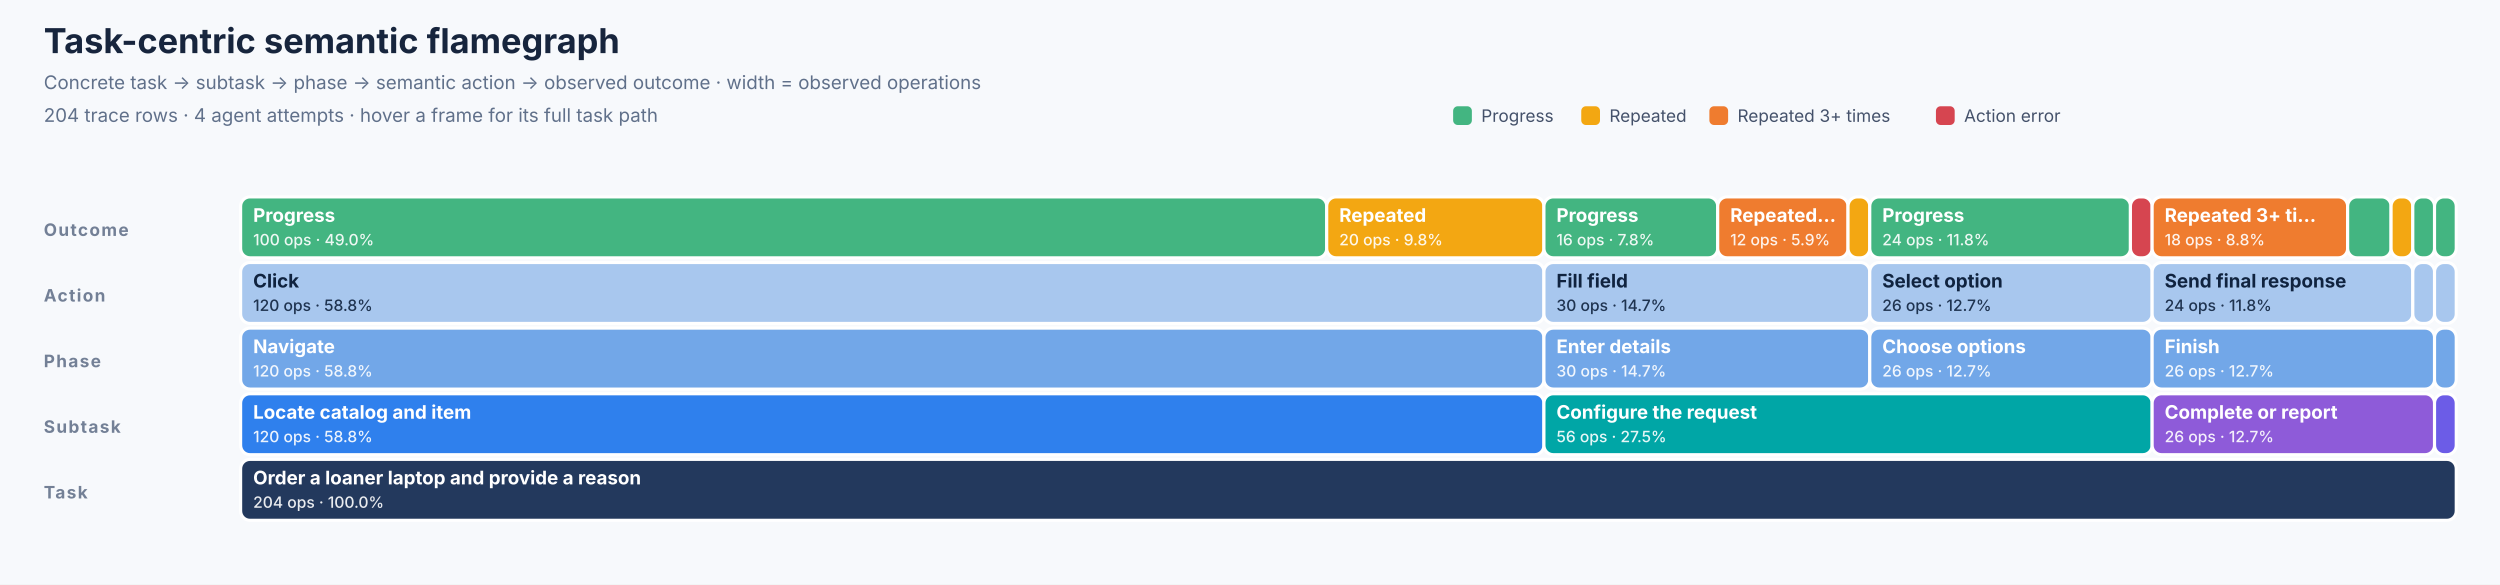
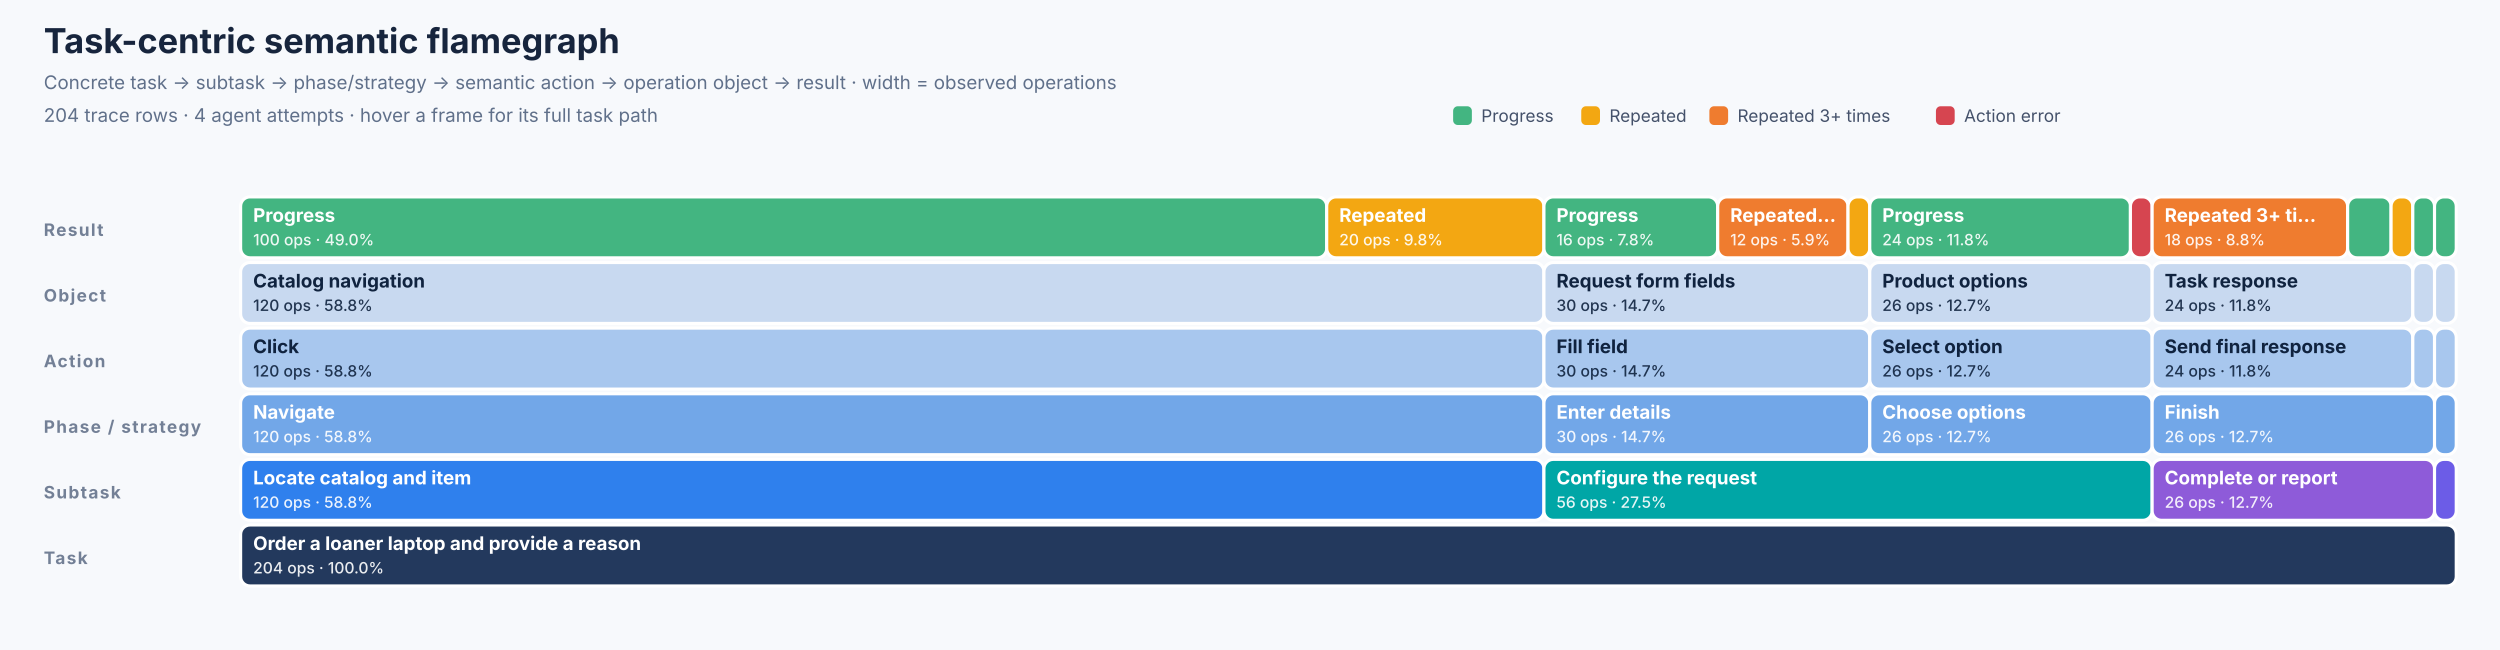
- <svg xmlns="http://www.w3.org/2000/svg" width="1600" height="374" viewBox="0 0 1600 374">
+ <svg xmlns="http://www.w3.org/2000/svg" width="1600" height="416" viewBox="0 0 1600 416">
  <style>
text{font-family:Inter,ui-sans-serif,system-ui,-apple-system,BlinkMacSystemFont,Segoe UI,sans-serif}
.title{font-size:22px;font-weight:750;fill:#17253d}
.subtitle{font-size:12px;fill:#60708a}
.layer{font-size:11px;font-weight:700;fill:#738096;text-transform:uppercase;letter-spacing:.08em}
.frame rect{stroke:#fff;stroke-width:2}
.frame:hover rect{stroke:#17253d;stroke-width:2.5}
.label{font-size:12px;font-weight:700}
.value{font-size:10px;font-weight:500;opacity:.9}
.legend{font-size:11px;fill:#44516a}
</style>
  <rect width="100%" height="100%" fill="#f7f9fc" />
  <text class="title" x="28" y="34">Task-centric semantic flamegraph</text>
-   <text class="subtitle" x="28" y="57">Concrete task → subtask → phase → semantic action → observed outcome · width = observed operations</text>
+   <text class="subtitle" x="28" y="57">Concrete task → subtask → phase/strategy → semantic action → operation object → result · width = observed operations</text>
  <text class="subtitle" x="28" y="78">204 trace rows · 4 agent attempts · hover a frame for its full task path</text>
  <rect x="930" y="68" width="12" height="12" rx="3" fill="#43b581" />
  <text class="legend" x="948" y="78">Progress</text>
  <rect x="1012" y="68" width="12" height="12" rx="3" fill="#f3a712" />
  <text class="legend" x="1030" y="78">Repeated</text>
  <rect x="1094" y="68" width="12" height="12" rx="3" fill="#ef7c2f" />
  <text class="legend" x="1112" y="78">Repeated 3+ times</text>
  <rect x="1239" y="68" width="12" height="12" rx="3" fill="#d64550" />
  <text class="legend" x="1257" y="78">Action error</text>
-   <text class="layer" x="28" y="151">Outcome</text>
-   <text class="layer" x="28" y="193">Action</text>
-   <text class="layer" x="28" y="235">Phase</text>
-   <text class="layer" x="28" y="277">Subtask</text>
-   <text class="layer" x="28" y="319">Task</text>
+   <text class="layer" x="28" y="151">Result</text>
+   <text class="layer" x="28" y="193">Object</text>
+   <text class="layer" x="28" y="235">Action</text>
+   <text class="layer" x="28" y="277">Phase / strategy</text>
+   <text class="layer" x="28" y="319">Subtask</text>
+   <text class="layer" x="28" y="361">Task</text>
  <g class="frame">
-     <rect x="154.000" y="294" width="1418.000" height="39" rx="6" fill="#23395d" />
-     <text class="label" x="162.000" y="310" fill="#ffffff">Order a loaner laptop and provide a reason</text>
-     <text class="value" x="162.000" y="325" fill="#ffffff">204 ops · 100.0%</text>
+     <rect x="154.000" y="336" width="1418.000" height="39" rx="6" fill="#23395d" />
+     <text class="label" x="162.000" y="352" fill="#ffffff">Order a loaner laptop and provide a reason</text>
+     <text class="value" x="162.000" y="367" fill="#ffffff">204 ops · 100.0%</text>
  </g>
  <g class="frame">
-     <rect x="154.000" y="252" width="834.118" height="39" rx="6" fill="#2f80ed" />
-     <text class="label" x="162.000" y="268" fill="#ffffff">Locate catalog and item</text>
+     <rect x="154.000" y="294" width="834.118" height="39" rx="6" fill="#2f80ed" />
+     <text class="label" x="162.000" y="310" fill="#ffffff">Locate catalog and item</text>
+     <text class="value" x="162.000" y="325" fill="#ffffff">120 ops · 58.8%</text>
+   </g>
+   <g class="frame">
+     <rect x="154.000" y="252" width="834.118" height="39" rx="6" fill="#72a7e8" />
+     <text class="label" x="162.000" y="268" fill="#ffffff">Navigate</text>
    <text class="value" x="162.000" y="283" fill="#ffffff">120 ops · 58.8%</text>
  </g>
  <g class="frame">
-     <rect x="154.000" y="210" width="834.118" height="39" rx="6" fill="#72a7e8" />
-     <text class="label" x="162.000" y="226" fill="#ffffff">Navigate</text>
-     <text class="value" x="162.000" y="241" fill="#ffffff">120 ops · 58.8%</text>
+     <rect x="154.000" y="210" width="834.118" height="39" rx="6" fill="#a8c7ee" />
+     <text class="label" x="162.000" y="226" fill="#10233f">Click</text>
+     <text class="value" x="162.000" y="241" fill="#10233f">120 ops · 58.8%</text>
  </g>
  <g class="frame">
-     <rect x="154.000" y="168" width="834.118" height="39" rx="6" fill="#a8c7ee" />
-     <text class="label" x="162.000" y="184" fill="#10233f">Click</text>
+     <rect x="154.000" y="168" width="834.118" height="39" rx="6" fill="#c8d9f0" />
+     <text class="label" x="162.000" y="184" fill="#10233f">Catalog navigation</text>
    <text class="value" x="162.000" y="199" fill="#10233f">120 ops · 58.8%</text>
  </g>
  <g class="frame">
    <rect x="154.000" y="126" width="695.098" height="39" rx="6" fill="#43b581" />
    <text class="label" x="162.000" y="142" fill="#ffffff">Progress</text>
    <text class="value" x="162.000" y="157" fill="#ffffff">100 ops · 49.0%</text>
  </g>
  <g class="frame">
    <rect x="849.098" y="126" width="139.020" height="39" rx="6" fill="#f3a712" />
    <text class="label" x="857.098" y="142" fill="#ffffff">Repeated</text>
    <text class="value" x="857.098" y="157" fill="#ffffff">20 ops · 9.8%</text>
  </g>
  <g class="frame">
-     <rect x="988.118" y="252" width="389.255" height="39" rx="6" fill="#00a6a6" />
-     <text class="label" x="996.118" y="268" fill="#ffffff">Configure the request</text>
-     <text class="value" x="996.118" y="283" fill="#ffffff">56 ops · 27.5%</text>
+     <rect x="988.118" y="294" width="389.255" height="39" rx="6" fill="#00a6a6" />
+     <text class="label" x="996.118" y="310" fill="#ffffff">Configure the request</text>
+     <text class="value" x="996.118" y="325" fill="#ffffff">56 ops · 27.5%</text>
  </g>
  <g class="frame">
-     <rect x="988.118" y="210" width="208.529" height="39" rx="6" fill="#72a7e8" />
-     <text class="label" x="996.118" y="226" fill="#ffffff">Enter details</text>
-     <text class="value" x="996.118" y="241" fill="#ffffff">30 ops · 14.7%</text>
+     <rect x="988.118" y="252" width="208.529" height="39" rx="6" fill="#72a7e8" />
+     <text class="label" x="996.118" y="268" fill="#ffffff">Enter details</text>
+     <text class="value" x="996.118" y="283" fill="#ffffff">30 ops · 14.7%</text>
  </g>
  <g class="frame">
-     <rect x="988.118" y="168" width="208.529" height="39" rx="6" fill="#a8c7ee" />
-     <text class="label" x="996.118" y="184" fill="#10233f">Fill field</text>
+     <rect x="988.118" y="210" width="208.529" height="39" rx="6" fill="#a8c7ee" />
+     <text class="label" x="996.118" y="226" fill="#10233f">Fill field</text>
+     <text class="value" x="996.118" y="241" fill="#10233f">30 ops · 14.7%</text>
+   </g>
+   <g class="frame">
+     <rect x="988.118" y="168" width="208.529" height="39" rx="6" fill="#c8d9f0" />
+     <text class="label" x="996.118" y="184" fill="#10233f">Request form fields</text>
    <text class="value" x="996.118" y="199" fill="#10233f">30 ops · 14.7%</text>
  </g>
  <g class="frame">
    <rect x="988.118" y="126" width="111.216" height="39" rx="6" fill="#43b581" />
    <text class="label" x="996.118" y="142" fill="#ffffff">Progress</text>
    <text class="value" x="996.118" y="157" fill="#ffffff">16 ops · 7.8%</text>
  </g>
  <g class="frame">
    <rect x="1099.333" y="126" width="83.412" height="39" rx="6" fill="#ef7c2f" />
    <text class="label" x="1107.333" y="142" fill="#ffffff">Repeated…</text>
    <text class="value" x="1107.333" y="157" fill="#ffffff">12 ops · 5.9%</text>
  </g>
  <g class="frame">
    <rect x="1182.745" y="126" width="13.902" height="39" rx="6" fill="#f3a712" />
  </g>
  <g class="frame">
-     <rect x="1196.647" y="210" width="180.725" height="39" rx="6" fill="#72a7e8" />
-     <text class="label" x="1204.647" y="226" fill="#ffffff">Choose options</text>
-     <text class="value" x="1204.647" y="241" fill="#ffffff">26 ops · 12.7%</text>
+     <rect x="1196.647" y="252" width="180.725" height="39" rx="6" fill="#72a7e8" />
+     <text class="label" x="1204.647" y="268" fill="#ffffff">Choose options</text>
+     <text class="value" x="1204.647" y="283" fill="#ffffff">26 ops · 12.7%</text>
  </g>
  <g class="frame">
-     <rect x="1196.647" y="168" width="180.725" height="39" rx="6" fill="#a8c7ee" />
-     <text class="label" x="1204.647" y="184" fill="#10233f">Select option</text>
+     <rect x="1196.647" y="210" width="180.725" height="39" rx="6" fill="#a8c7ee" />
+     <text class="label" x="1204.647" y="226" fill="#10233f">Select option</text>
+     <text class="value" x="1204.647" y="241" fill="#10233f">26 ops · 12.7%</text>
+   </g>
+   <g class="frame">
+     <rect x="1196.647" y="168" width="180.725" height="39" rx="6" fill="#c8d9f0" />
+     <text class="label" x="1204.647" y="184" fill="#10233f">Product options</text>
    <text class="value" x="1204.647" y="199" fill="#10233f">26 ops · 12.7%</text>
  </g>
  <g class="frame">
    <rect x="1196.647" y="126" width="166.824" height="39" rx="6" fill="#43b581" />
    <text class="label" x="1204.647" y="142" fill="#ffffff">Progress</text>
    <text class="value" x="1204.647" y="157" fill="#ffffff">24 ops · 11.8%</text>
  </g>
  <g class="frame">
    <rect x="1363.471" y="126" width="13.902" height="39" rx="6" fill="#d64550" />
  </g>
  <g class="frame">
-     <rect x="1377.373" y="252" width="180.725" height="39" rx="6" fill="#8e5bd9" />
-     <text class="label" x="1385.373" y="268" fill="#ffffff">Complete or report</text>
+     <rect x="1377.373" y="294" width="180.725" height="39" rx="6" fill="#8e5bd9" />
+     <text class="label" x="1385.373" y="310" fill="#ffffff">Complete or report</text>
+     <text class="value" x="1385.373" y="325" fill="#ffffff">26 ops · 12.7%</text>
+   </g>
+   <g class="frame">
+     <rect x="1377.373" y="252" width="180.725" height="39" rx="6" fill="#72a7e8" />
+     <text class="label" x="1385.373" y="268" fill="#ffffff">Finish</text>
    <text class="value" x="1385.373" y="283" fill="#ffffff">26 ops · 12.7%</text>
  </g>
  <g class="frame">
-     <rect x="1377.373" y="210" width="180.725" height="39" rx="6" fill="#72a7e8" />
-     <text class="label" x="1385.373" y="226" fill="#ffffff">Finish</text>
-     <text class="value" x="1385.373" y="241" fill="#ffffff">26 ops · 12.7%</text>
+     <rect x="1377.373" y="210" width="166.824" height="39" rx="6" fill="#a8c7ee" />
+     <text class="label" x="1385.373" y="226" fill="#10233f">Send final response</text>
+     <text class="value" x="1385.373" y="241" fill="#10233f">24 ops · 11.8%</text>
  </g>
  <g class="frame">
-     <rect x="1377.373" y="168" width="166.824" height="39" rx="6" fill="#a8c7ee" />
-     <text class="label" x="1385.373" y="184" fill="#10233f">Send final response</text>
+     <rect x="1377.373" y="168" width="166.824" height="39" rx="6" fill="#c8d9f0" />
+     <text class="label" x="1385.373" y="184" fill="#10233f">Task response</text>
    <text class="value" x="1385.373" y="199" fill="#10233f">24 ops · 11.8%</text>
  </g>
  <g class="frame">
    <rect x="1377.373" y="126" width="125.118" height="39" rx="6" fill="#ef7c2f" />
    <text class="label" x="1385.373" y="142" fill="#ffffff">Repeated 3+ ti…</text>
    <text class="value" x="1385.373" y="157" fill="#ffffff">18 ops · 8.8%</text>
  </g>
  <g class="frame">
    <rect x="1502.490" y="126" width="27.804" height="39" rx="6" fill="#43b581" />
  </g>
  <g class="frame">
    <rect x="1530.294" y="126" width="13.902" height="39" rx="6" fill="#f3a712" />
  </g>
  <g class="frame">
-     <rect x="1544.196" y="168" width="13.902" height="39" rx="6" fill="#a8c7ee" />
+     <rect x="1544.196" y="210" width="13.902" height="39" rx="6" fill="#a8c7ee" />
+   </g>
+   <g class="frame">
+     <rect x="1544.196" y="168" width="13.902" height="39" rx="6" fill="#c8d9f0" />
  </g>
  <g class="frame">
    <rect x="1544.196" y="126" width="13.902" height="39" rx="6" fill="#43b581" />
  </g>
  <g class="frame">
-     <rect x="1558.098" y="252" width="13.902" height="39" rx="6" fill="#6c5ce7" />
+     <rect x="1558.098" y="294" width="13.902" height="39" rx="6" fill="#6c5ce7" />
  </g>
  <g class="frame">
-     <rect x="1558.098" y="210" width="13.902" height="39" rx="6" fill="#72a7e8" />
+     <rect x="1558.098" y="252" width="13.902" height="39" rx="6" fill="#72a7e8" />
  </g>
  <g class="frame">
-     <rect x="1558.098" y="168" width="13.902" height="39" rx="6" fill="#a8c7ee" />
+     <rect x="1558.098" y="210" width="13.902" height="39" rx="6" fill="#a8c7ee" />
+   </g>
+   <g class="frame">
+     <rect x="1558.098" y="168" width="13.902" height="39" rx="6" fill="#c8d9f0" />
  </g>
  <g class="frame">
    <rect x="1558.098" y="126" width="13.902" height="39" rx="6" fill="#43b581" />
  </g>
</svg>
